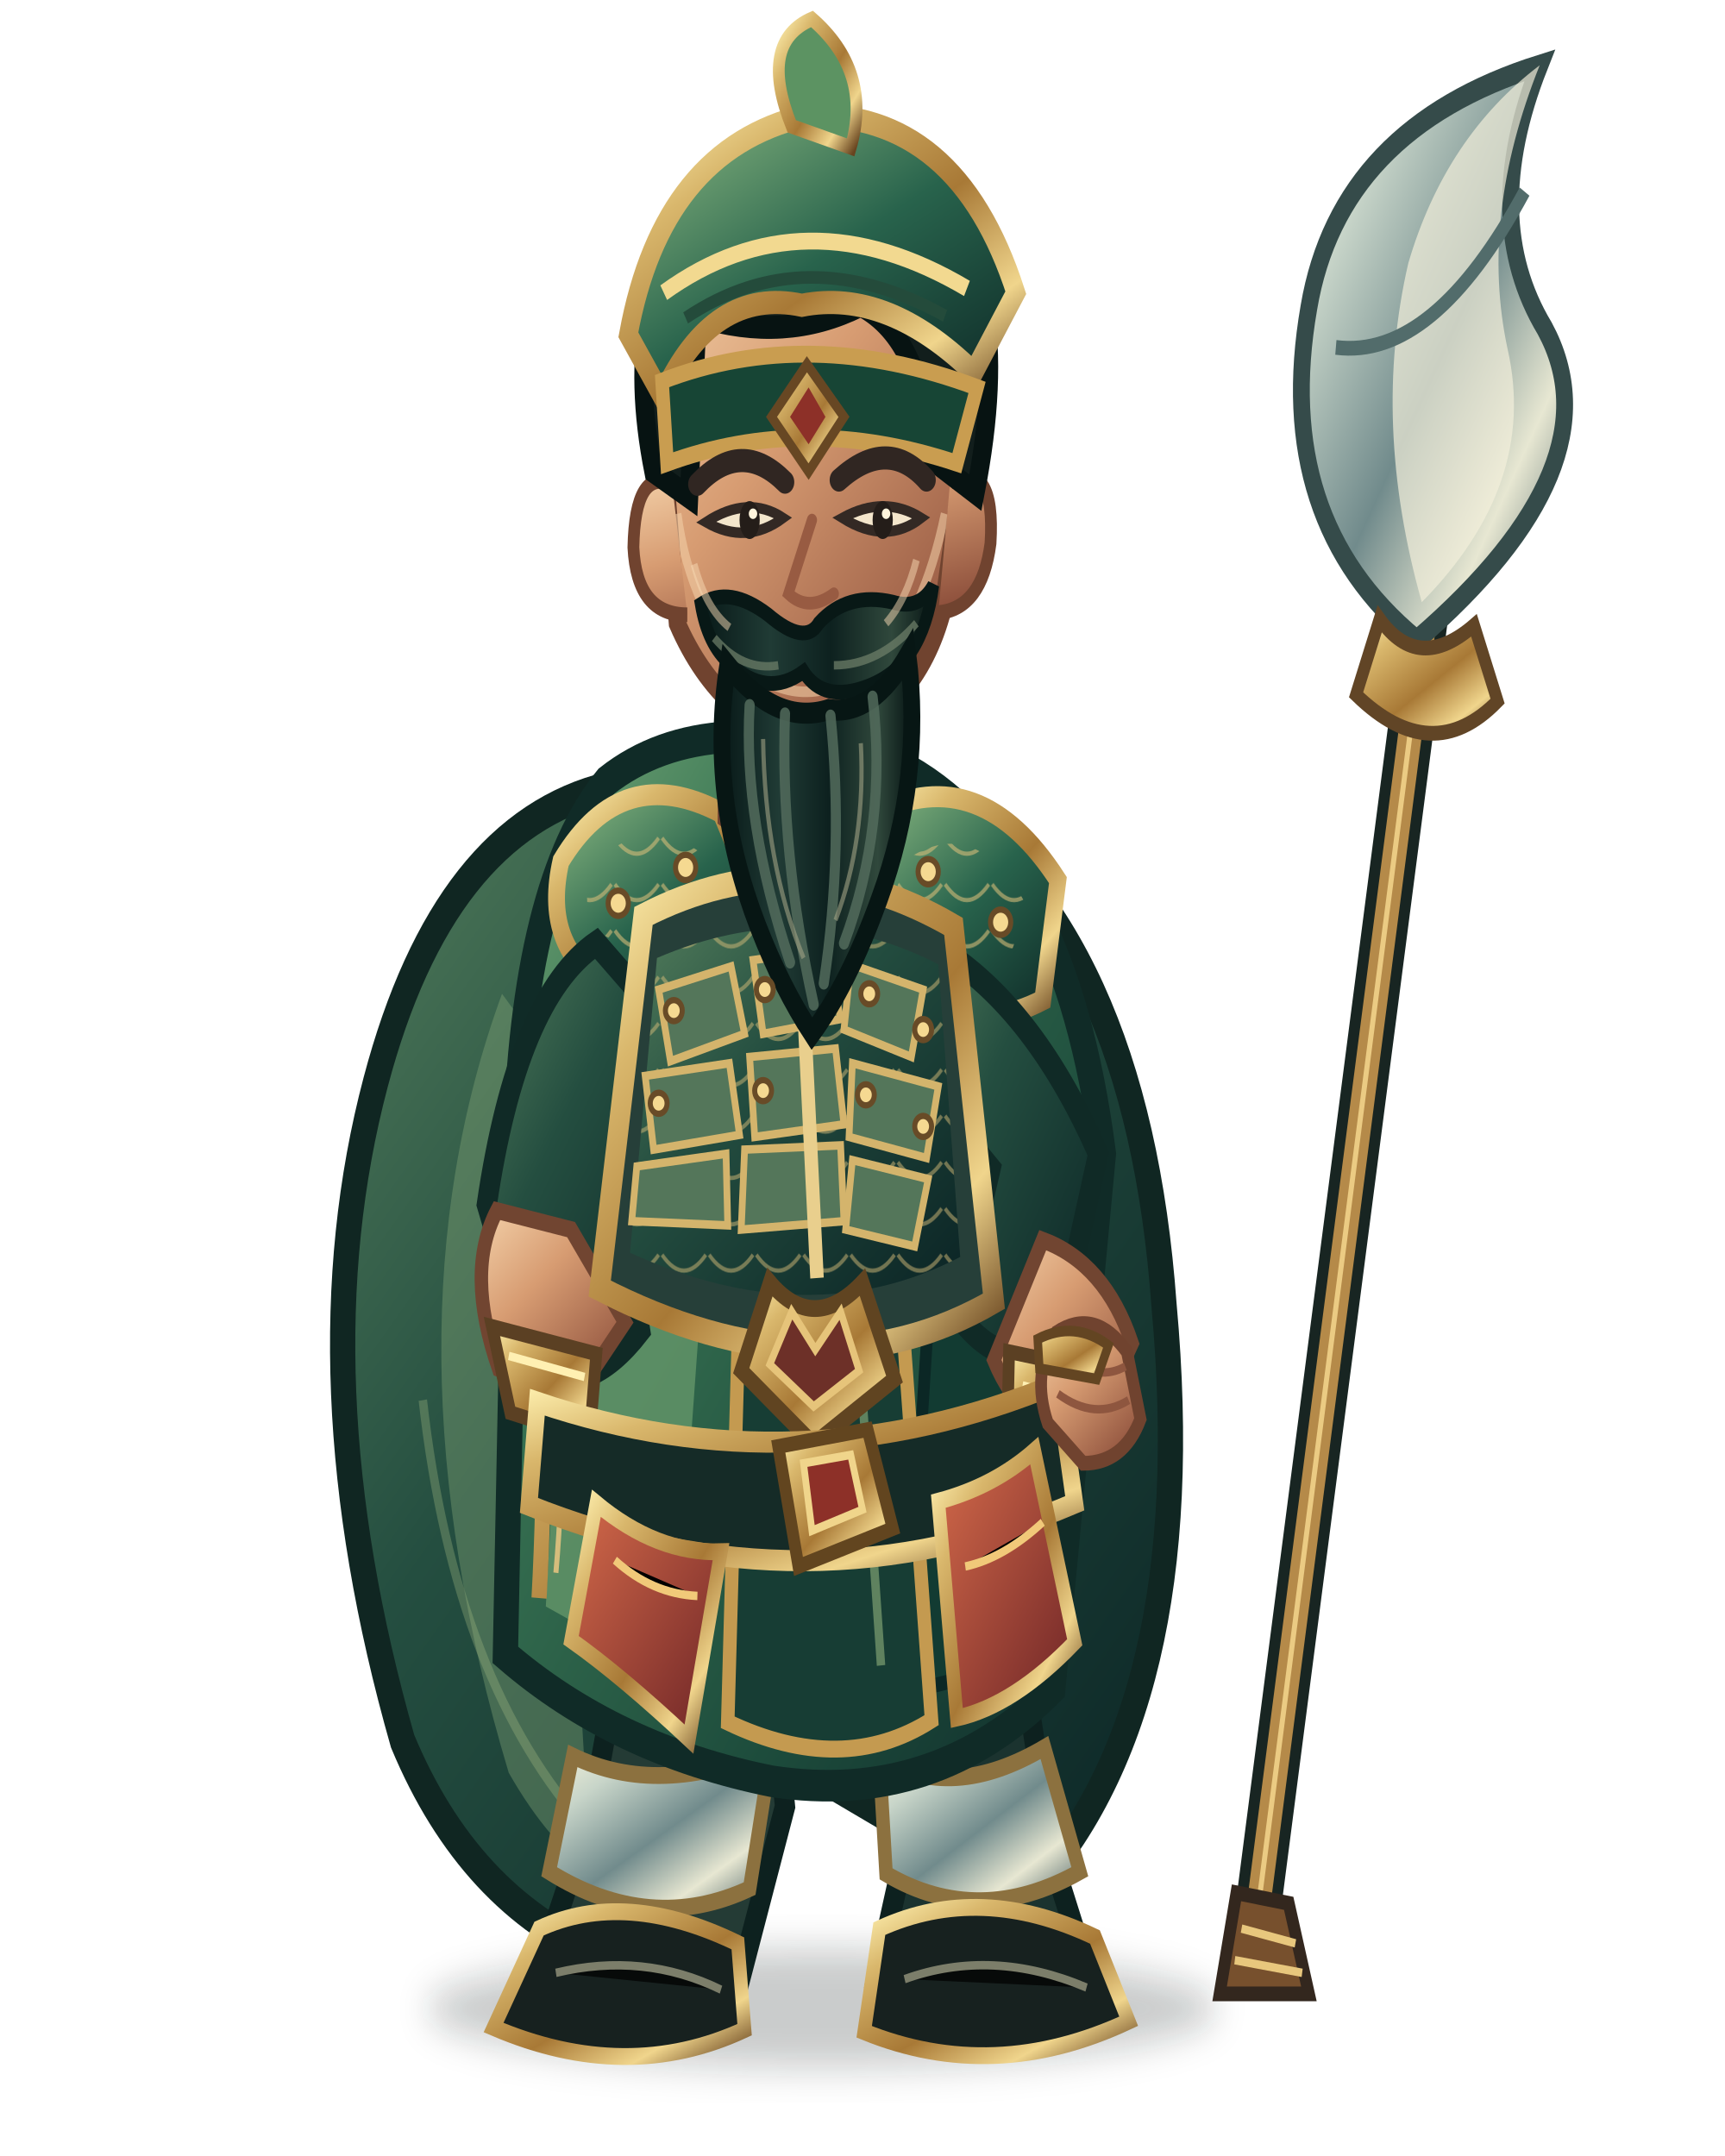
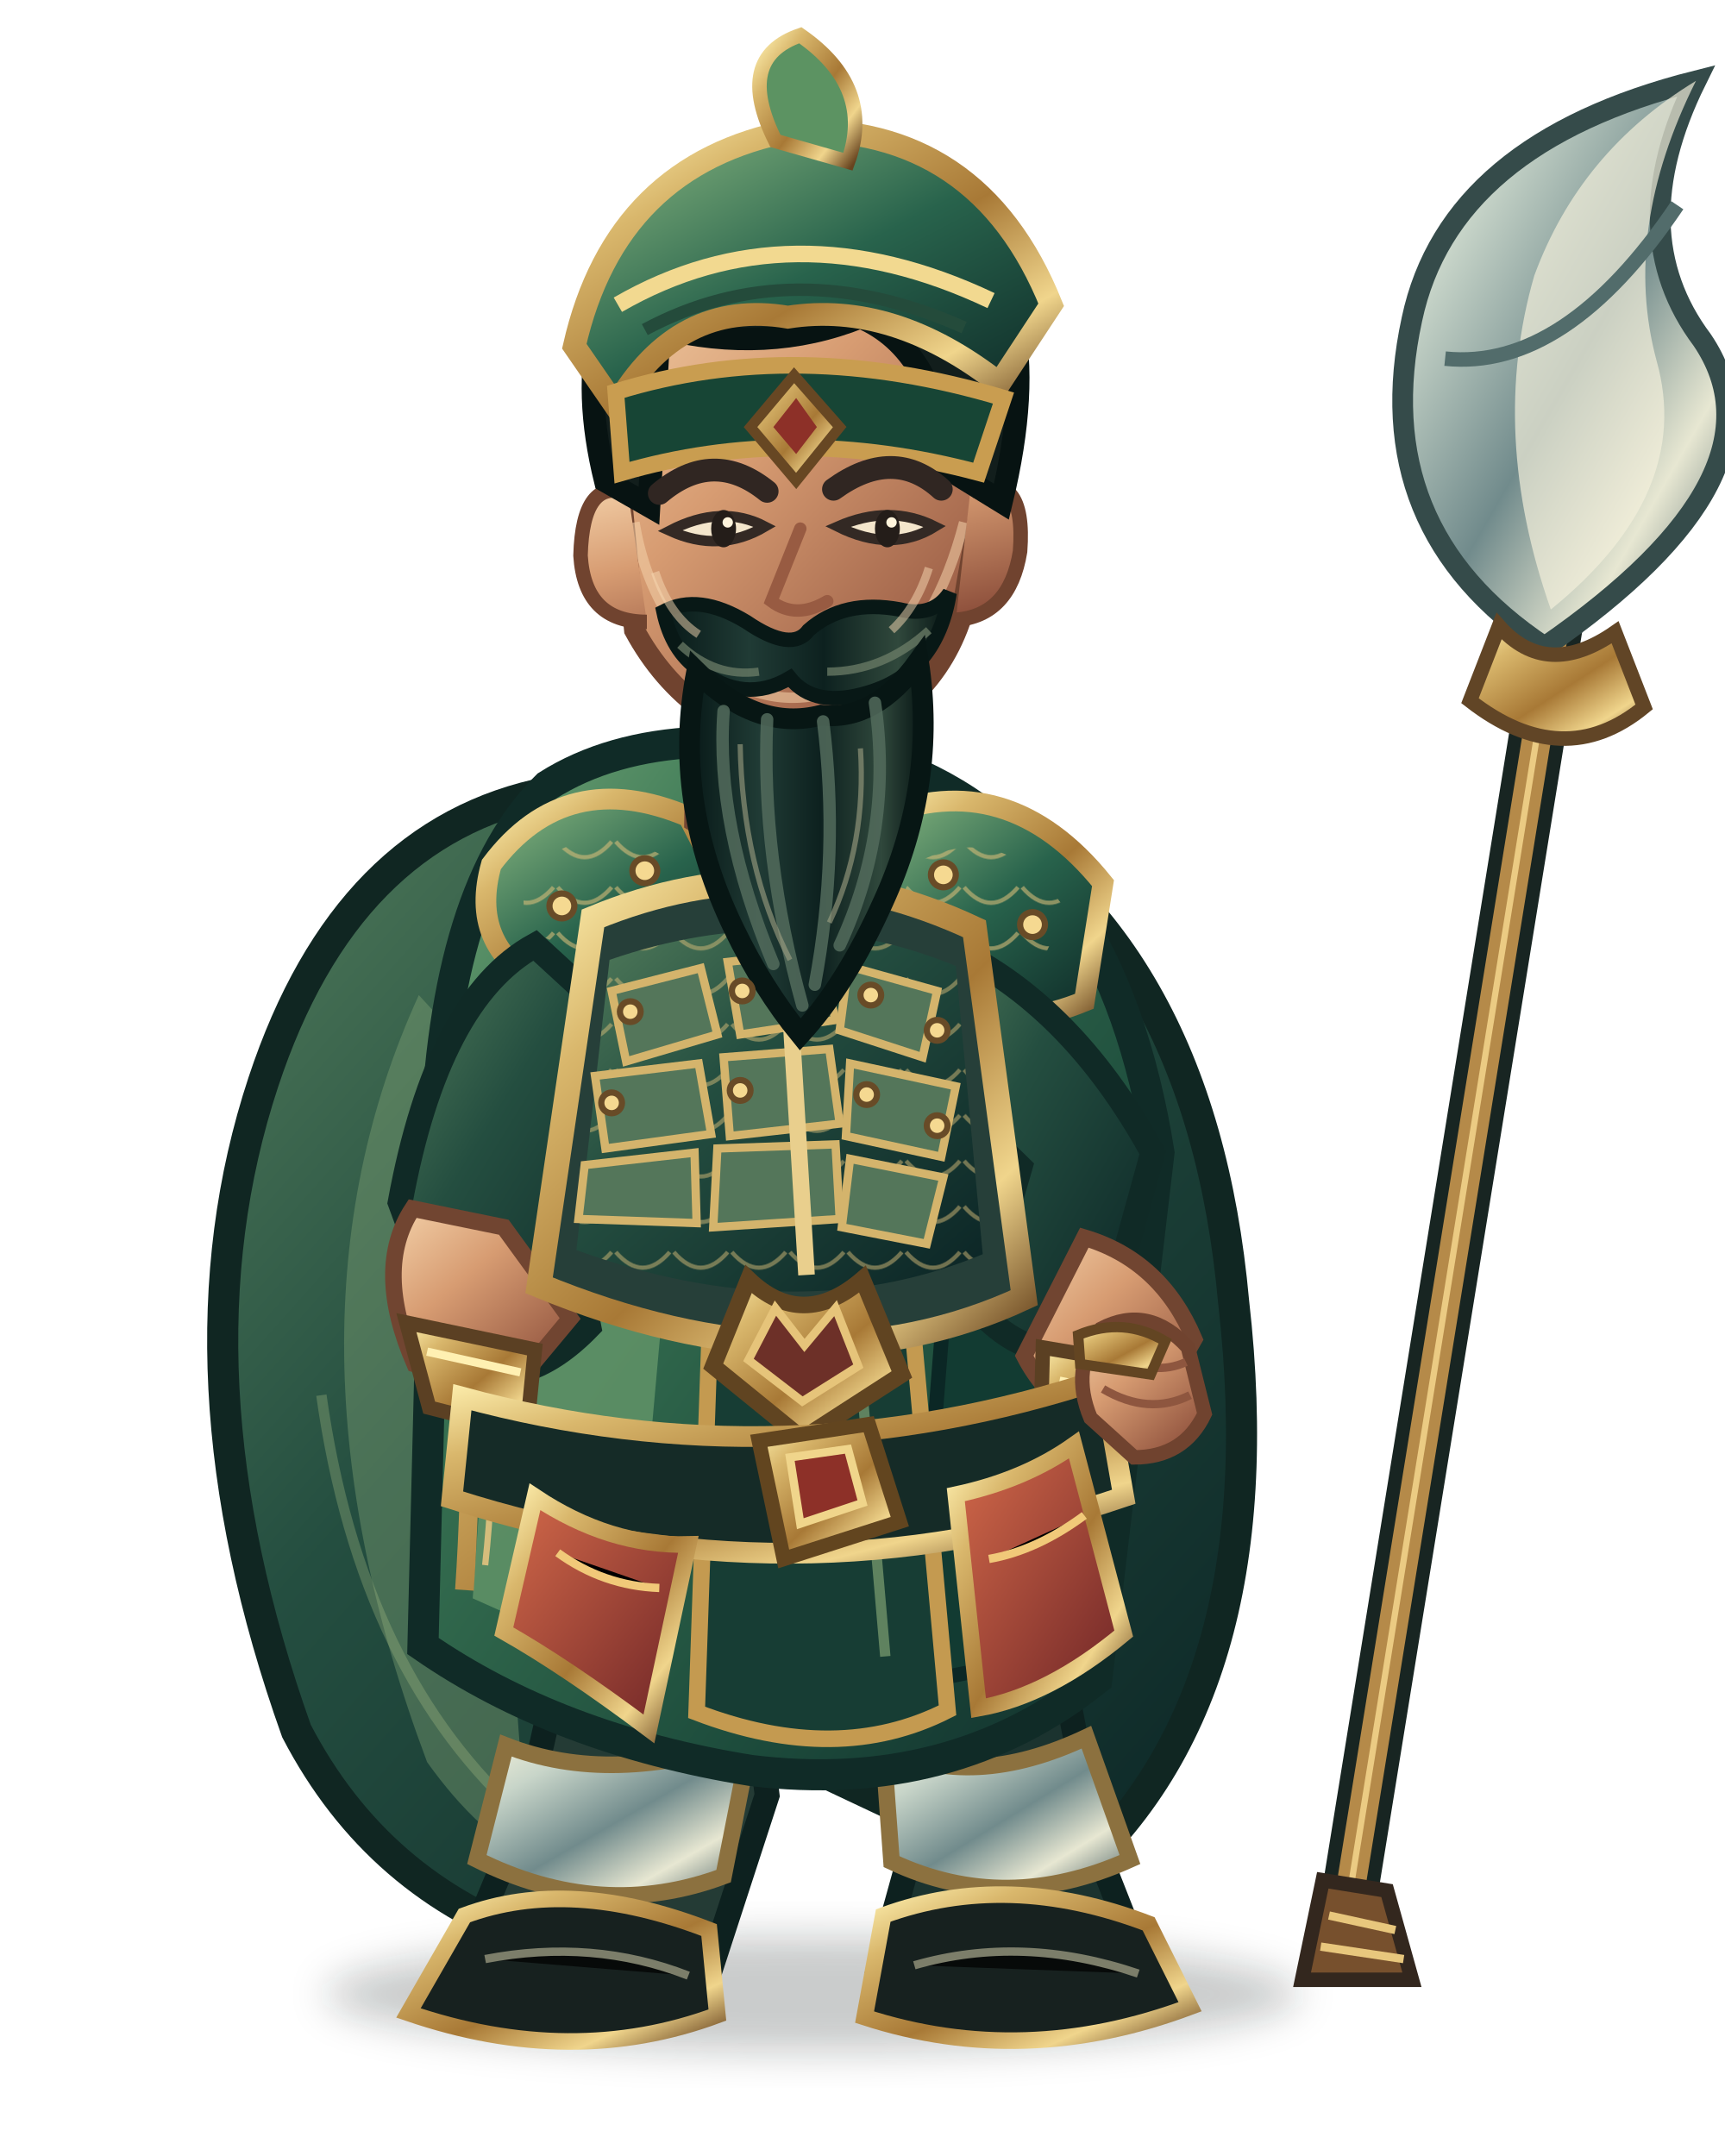
- <svg xmlns="http://www.w3.org/2000/svg" width="800" height="1000" viewBox="0 0 1024 1024" preserveAspectRatio="none">
+ <svg xmlns="http://www.w3.org/2000/svg" width="800" height="1000" viewBox="96 -8 832 1040">
  <defs>
    <linearGradient id="jade" x1="0" y1="0" x2=".9" y2="1">
      <stop stop-color="#b5d69a" />
      <stop offset=".18" stop-color="#6b9d70" />
      <stop offset=".53" stop-color="#28634c" />
      <stop offset="1" stop-color="#102e2a" />
    </linearGradient>
    <linearGradient id="jadeDark" x1="0" y1="0" x2="1" y2="1">
      <stop stop-color="#527c5b" />
      <stop offset=".38" stop-color="#244e40" />
      <stop offset="1" stop-color="#0b2425" />
    </linearGradient>
    <linearGradient id="cloth" x1="0" y1="0" x2="1" y2="1">
      <stop stop-color="#76a878" />
      <stop offset=".25" stop-color="#3d7956" />
      <stop offset=".7" stop-color="#1d4c3c" />
      <stop offset="1" stop-color="#102c2b" />
    </linearGradient>
    <linearGradient id="gold" x1="0" y1="0" x2="1" y2="1">
      <stop stop-color="#fff1b0" />
      <stop offset=".22" stop-color="#d9b76c" />
      <stop offset=".55" stop-color="#a87936" />
      <stop offset=".8" stop-color="#f0d58c" />
      <stop offset="1" stop-color="#68441f" />
    </linearGradient>
    <linearGradient id="steel" x1="0" y1="0" x2="1" y2="1">
      <stop stop-color="#f7f4dc" />
      <stop offset=".22" stop-color="#c8d5c9" />
      <stop offset=".52" stop-color="#718b8c" />
      <stop offset=".76" stop-color="#e7e7d2" />
      <stop offset="1" stop-color="#435a5e" />
    </linearGradient>
    <linearGradient id="skin" x1="0" y1="0" x2=".8" y2="1">
      <stop stop-color="#f3d0a8" />
      <stop offset=".42" stop-color="#d79c72" />
      <stop offset="1" stop-color="#8e503c" />
    </linearGradient>
    <linearGradient id="beard" x1="0" y1="0" x2="1" y2="0">
      <stop stop-color="#081918" />
      <stop offset=".3" stop-color="#203b35" />
      <stop offset=".56" stop-color="#0d211f" />
      <stop offset=".82" stop-color="#30483c" />
      <stop offset="1" stop-color="#071514" />
    </linearGradient>
    <linearGradient id="red" x1="0" y1="0" x2="1" y2="1">
      <stop stop-color="#d46a4a" />
      <stop offset="1" stop-color="#6d2426" />
    </linearGradient>
    <filter id="shadow" x="-30%" y="-30%" width="160%" height="160%">
      <feGaussianBlur stdDeviation="9" />
    </filter>
    <pattern id="scale" width="28" height="22" patternUnits="userSpaceOnUse">
      <path d="M1 2 Q14 17 27 2" fill="none" stroke="#d7bd79" stroke-width="2" opacity=".65" />
    </pattern>
  </defs>
  <ellipse cx="488" cy="954" rx="235" ry="28" fill="#071412" opacity=".22" filter="url(#shadow)" />
  <g>
    <path d="M744 924 L864 182" stroke="#182522" stroke-width="27" stroke-linecap="round" />
    <path d="M744 924 L864 182" stroke="#b58a49" stroke-width="14" stroke-linecap="round" />
    <path d="M744 924 L864 182" stroke="#f1d28a" stroke-width="3" stroke-linecap="round" opacity=".9" />
    <path d="M841 304 Q755 247 777 146 Q795 61 914 31 Q878 104 917 156 Q961 221 841 304Z" fill="url(#steel)" stroke="#354b4a" stroke-width="10" />
    <path d="M844 286 Q814 201 836 125 Q858 65 914 31 Q878 103 895 166 Q913 230 844 286Z" fill="#f5f1dc" opacity=".68" />
    <path d="M793 165 Q851 171 905 91" fill="none" stroke="#526c6b" stroke-width="7" />
    <path d="M819 294 Q842 320 875 297 L889 333 Q850 365 805 330Z" fill="url(#gold)" stroke="#614526" stroke-width="7" />
    <path d="M734 899 L765 904 L777 947 L724 947Z" fill="#77502d" stroke="#33271e" stroke-width="7" />
    <path d="M737 916 L769 923 M733 931 L773 937" stroke="#e8c77d" stroke-width="4" />
  </g>
  <path d="M361 374 Q263 393 223 514 Q177 653 239 827 Q278 902 357 929 Q392 873 411 808 L608 901 Q713 813 691 620 Q675 443 553 378Z" fill="url(#jadeDark)" stroke="#102622" stroke-width="15" />
  <path d="M298 472 Q224 634 302 842 Q327 877 354 890 Q327 737 375 556Z" fill="#86a878" opacity=".38" />
  <path d="M573 441 Q665 570 634 785 L592 846 Q616 659 529 508Z" fill="#071f20" opacity=".72" />
  <path d="M251 665 Q270 800 350 870 M614 520 Q662 665 622 795" fill="none" stroke="#a7bd83" stroke-width="5" opacity=".32" />
  <path d="M367 756 Q366 825 338 893 L320 936 Q368 969 438 944 L466 858 L456 776Z" fill="#243b35" stroke="#0d211f" stroke-width="12" />
  <path d="M505 764 Q527 834 533 894 L520 941 Q576 971 647 940 L625 884 L604 774Z" fill="#1b332f" stroke="#0d211f" stroke-width="12" />
  <path d="M340 834 Q391 854 458 831 L445 897 Q386 919 326 889Z" fill="url(#steel)" stroke="#8c713f" stroke-width="8" />
  <path d="M522 835 Q565 856 620 830 L641 889 Q581 916 526 890Z" fill="url(#steel)" stroke="#8c713f" stroke-width="8" />
  <path d="M320 916 Q371 897 438 923 L442 964 Q372 990 293 963Z" fill="#17211f" stroke="url(#gold)" stroke-width="8" />
  <path d="M522 916 Q582 894 650 920 L670 960 Q590 990 513 965Z" fill="#17211f" stroke="url(#gold)" stroke-width="8" />
  <path d="M330 937 Q382 927 428 945 M537 940 Q589 925 645 944" stroke="#a7a58a" stroke-width="4" opacity=".7" />
  <path d="M360 371 Q420 333 533 363 Q632 404 655 548 L625 802 Q555 858 458 846 Q365 831 300 786 L306 545 Q310 420 360 371Z" fill="url(#cloth)" stroke="#102b27" stroke-width="15" />
  <path d="M345 470 Q386 493 424 529 L400 797 L324 763Z" fill="#65976a" opacity=".78" />
  <path d="M550 440 Q611 488 625 592 L592 793 L537 804 L556 563Z" fill="#123b32" stroke="#0b2725" stroke-width="7" />
  <path d="M447 384 Q484 378 514 388 L553 817 Q500 844 432 818Z" fill="#173d34" stroke="#c49a50" stroke-width="8" />
  <path d="M461 404 L490 410 L523 791" fill="none" stroke="#8fb17c" stroke-width="5" opacity=".6" />
  <path d="M319 552 Q326 672 320 759 M610 554 Q618 667 588 780" fill="none" stroke="url(#gold)" stroke-width="9" />
  <path d="M329 566 Q338 675 330 747 M600 565 Q604 666 580 766" fill="none" stroke="#d5bd7c" stroke-width="3" />
  <path d="M333 409 Q369 361 428 386 L460 448 Q424 491 357 467 Q322 448 333 409Z" fill="url(#jade)" stroke="url(#gold)" stroke-width="10" />
  <path d="M520 386 Q582 361 628 418 L619 475 Q558 500 512 450Z" fill="url(#jade)" stroke="url(#gold)" stroke-width="10" />
  <path d="M348 414 Q381 385 416 405 L438 447 Q390 464 349 439Z" fill="url(#scale)" opacity=".9" />
  <path d="M535 410 Q579 384 610 431 L599 455 Q563 468 529 440Z" fill="url(#scale)" opacity=".9" />
  <path d="M354 448 Q307 474 289 572 L318 651 Q349 664 380 632 L365 556 L416 505Z" fill="url(#jadeDark)" stroke="#102a26" stroke-width="12" />
  <path d="M552 448 Q612 475 652 548 L628 635 Q598 656 568 624 L588 555 L539 507Z" fill="url(#jadeDark)" stroke="#102a26" stroke-width="12" />
  <path d="M295 575 Q276 604 296 650 L341 664 L371 628 L339 584Z" fill="url(#skin)" stroke="#714531" stroke-width="8" />
  <path d="M619 589 Q656 600 672 638 L646 684 Q607 679 590 646Z" fill="url(#skin)" stroke="#714531" stroke-width="8" />
  <path d="M292 630 L354 643 L350 683 L303 671Z" fill="url(#gold)" stroke="#5b4023" stroke-width="7" />
  <path d="M599 642 L658 652 L647 692 L598 677Z" fill="url(#gold)" stroke="#5b4023" stroke-width="7" />
  <path d="M302 644 L347 654 M607 658 L650 667" stroke="#fff0b2" stroke-width="4" />
  <path d="M382 435 Q474 397 566 440 L590 618 Q487 666 356 612Z" fill="#263f39" stroke="url(#gold)" stroke-width="12" />
  <path d="M390 455 Q477 425 557 458 L570 597 Q481 634 374 595Z" fill="url(#jadeDark)" />
  <path d="M390 455 Q477 425 557 458 L570 597 Q481 634 374 595Z" fill="url(#scale)" opacity=".75" />
  <g fill="#54765a" stroke="#d4b46c" stroke-width="4">
    <path d="M391 470 L434 459 L442 491 L398 504Z" />
    <path d="M447 456 L491 451 L499 484 L453 491Z" />
    <path d="M505 458 L548 470 L541 502 L501 489Z" />
    <path d="M383 511 L433 505 L439 539 L388 546Z" />
    <path d="M445 502 L496 498 L501 534 L448 540Z" />
    <path d="M506 505 L557 516 L550 550 L504 540Z" />
    <path d="M378 554 L431 548 L432 582 L375 580Z" />
    <path d="M442 546 L499 544 L501 580 L440 584Z" />
    <path d="M506 551 L551 560 L543 592 L502 584Z" />
  </g>
  <path d="M475 443 L485 607" stroke="#e9cf8d" stroke-width="8" />
  <path d="M457 609 Q483 634 512 609 L531 655 L483 686 L440 651Z" fill="url(#gold)" stroke="#604421" stroke-width="8" />
  <path d="M470 623 L484 641 L499 623 L510 651 L483 668 L457 648Z" fill="#6d3028" stroke="#e6c47a" stroke-width="4" />
  <path d="M319 666 Q474 708 628 657 L638 714 Q479 768 314 715Z" fill="#152b27" stroke="url(#gold)" stroke-width="10" />
  <path d="M462 687 L515 679 L530 726 L474 744Z" fill="url(#gold)" stroke="#62451f" stroke-width="7" />
  <path d="M477 695 L505 691 L512 717 L482 727Z" fill="#8d3028" stroke="#f0d58b" stroke-width="4" />
  <path d="M354 714 Q390 738 428 737 L409 826 Q369 796 339 779Z" fill="url(#red)" stroke="url(#gold)" stroke-width="8" />
  <path d="M557 713 Q590 706 614 689 L638 780 Q602 810 568 816Z" fill="url(#red)" stroke="url(#gold)" stroke-width="8" />
  <path d="M365 741 Q387 757 414 758 M573 744 Q596 740 619 723" stroke="#f1c979" stroke-width="4" />
  <path d="M431 316 L430 389 Q478 420 529 382 L517 309Z" fill="url(#skin)" stroke="#754633" stroke-width="8" />
  <path d="M393 203 Q400 119 480 112 Q560 117 574 207 L559 292 Q542 340 484 355 Q428 344 402 296Z" fill="url(#skin)" stroke="#70432f" stroke-width="10" />
  <path d="M402 244 Q410 292 446 319 Q480 340 520 315 Q548 294 561 244" fill="none" stroke="#f4d2aa" stroke-width="5" opacity=".55" />
  <path d="M399 230 Q377 222 376 260 Q378 292 408 292 M564 229 Q591 218 588 258 Q583 289 557 291" fill="url(#skin)" stroke="#70432f" stroke-width="7" />
  <path d="M388 224 Q367 139 420 94 Q480 49 547 91 Q605 127 579 234 L553 218 Q548 161 511 145 Q466 163 414 150 L409 236Z" fill="#121e1c" stroke="#071312" stroke-width="11" />
  <path d="M373 159 Q393 71 478 55 Q568 52 603 139 L578 177 Q527 137 476 145 Q423 136 393 188Z" fill="url(#jade)" stroke="url(#gold)" stroke-width="11" />
  <path d="M394 139 Q477 91 574 137" fill="none" stroke="#f2d990" stroke-width="8" />
  <path d="M407 151 Q478 113 561 150" fill="none" stroke="#244b3b" stroke-width="6" />
  <path d="M470 60 Q450 20 482 9 Q518 34 505 70Z" fill="#5c9362" stroke="url(#gold)" stroke-width="7" />
  <path d="M393 181 Q480 154 580 184 L568 220 Q478 196 396 220Z" fill="#174535" stroke="#c99d50" stroke-width="8" />
  <path d="M479 173 L501 198 L480 224 L458 198Z" fill="url(#gold)" stroke="#674723" stroke-width="5" />
  <path d="M480 184 L490 198 L480 211 L469 198Z" fill="#8d3028" />
  <path d="M414 230 Q440 208 466 229" fill="none" stroke="#302622" stroke-width="11" stroke-linecap="round" />
  <path d="M498 228 Q527 207 550 228" fill="none" stroke="#302622" stroke-width="11" stroke-linecap="round" />
  <path d="M419 248 Q443 259 465 246 Q444 235 419 248Z" fill="#f4e6cc" stroke="#332924" stroke-width="5" />
  <path d="M500 246 Q526 259 547 246 Q525 235 500 246Z" fill="#f4e6cc" stroke="#332924" stroke-width="5" />
  <ellipse cx="445" cy="247" rx="6" ry="9" fill="#241d19" />
  <ellipse cx="524" cy="247" rx="6" ry="9" fill="#241d19" />
  <circle cx="447" cy="244" r="2.5" fill="#fff4dc" />
  <circle cx="526" cy="244" r="2.5" fill="#fff4dc" />
  <path d="M482 247 L468 282 Q480 291 495 282" fill="none" stroke="#985b42" stroke-width="6" stroke-linecap="round" />
  <path d="M464 300 Q482 307 501 297" fill="none" stroke="#6f382e" stroke-width="6" stroke-linecap="round" />
  <path d="M416 287 Q433 278 456 292 Q478 307 486 296 Q503 281 530 286 Q546 290 554 278 Q548 316 515 326 Q489 334 477 319 Q455 332 433 315 Q420 306 416 287Z" fill="url(#beard)" stroke="#081816" stroke-width="7" />
  <path d="M424 303 Q441 319 462 316 M495 316 Q522 316 544 296" fill="none" stroke="#71816b" stroke-width="4" opacity=".7" />
  <path d="M432 316 Q420 378 450 440 Q464 469 482 491 Q504 467 522 427 Q548 370 539 311 Q518 340 492 337 Q461 345 432 316Z" fill="url(#beard)" stroke="#071614" stroke-width="10" />
  <path d="M445 335 Q441 390 469 457 M466 339 Q463 405 483 477 M493 340 Q501 403 489 467 M518 331 Q527 392 501 448" fill="none" stroke="#526b5c" stroke-width="6" stroke-linecap="round" opacity=".85" />
  <path d="M453 351 Q454 410 477 455 M511 353 Q514 399 496 437" fill="none" stroke="#a0a184" stroke-width="2.5" opacity=".6" />
  <g fill="#f5d991" stroke="#684b27" stroke-width="3">
    <circle cx="367" cy="429" r="6" />
    <circle cx="407" cy="412" r="6" />
    <circle cx="551" cy="414" r="6" />
    <circle cx="594" cy="438" r="6" />
    <circle cx="400" cy="480" r="5" />
    <circle cx="454" cy="470" r="5" />
    <circle cx="516" cy="472" r="5" />
    <circle cx="548" cy="489" r="5" />
    <circle cx="391" cy="524" r="5" />
    <circle cx="453" cy="518" r="5" />
    <circle cx="514" cy="520" r="5" />
    <circle cx="548" cy="535" r="5" />
  </g>
  <path d="M627 633 Q650 621 669 642 L677 674 Q667 695 643 695 L622 676 Q612 652 627 633Z" fill="url(#skin)" stroke="#70432f" stroke-width="7" />
  <path d="M633 646 Q653 656 668 649 M628 662 Q650 675 670 665" fill="none" stroke="#8e563f" stroke-width="4" />
  <path d="M616 636 Q638 627 658 639 L651 655 Q631 652 617 650Z" fill="url(#gold)" stroke="#634522" stroke-width="5" />
  <path d="M412 268 Q419 289 433 298 M544 266 Q538 285 526 296" fill="none" stroke="#f7d9b4" stroke-width="4" opacity=".5" />
</svg>
